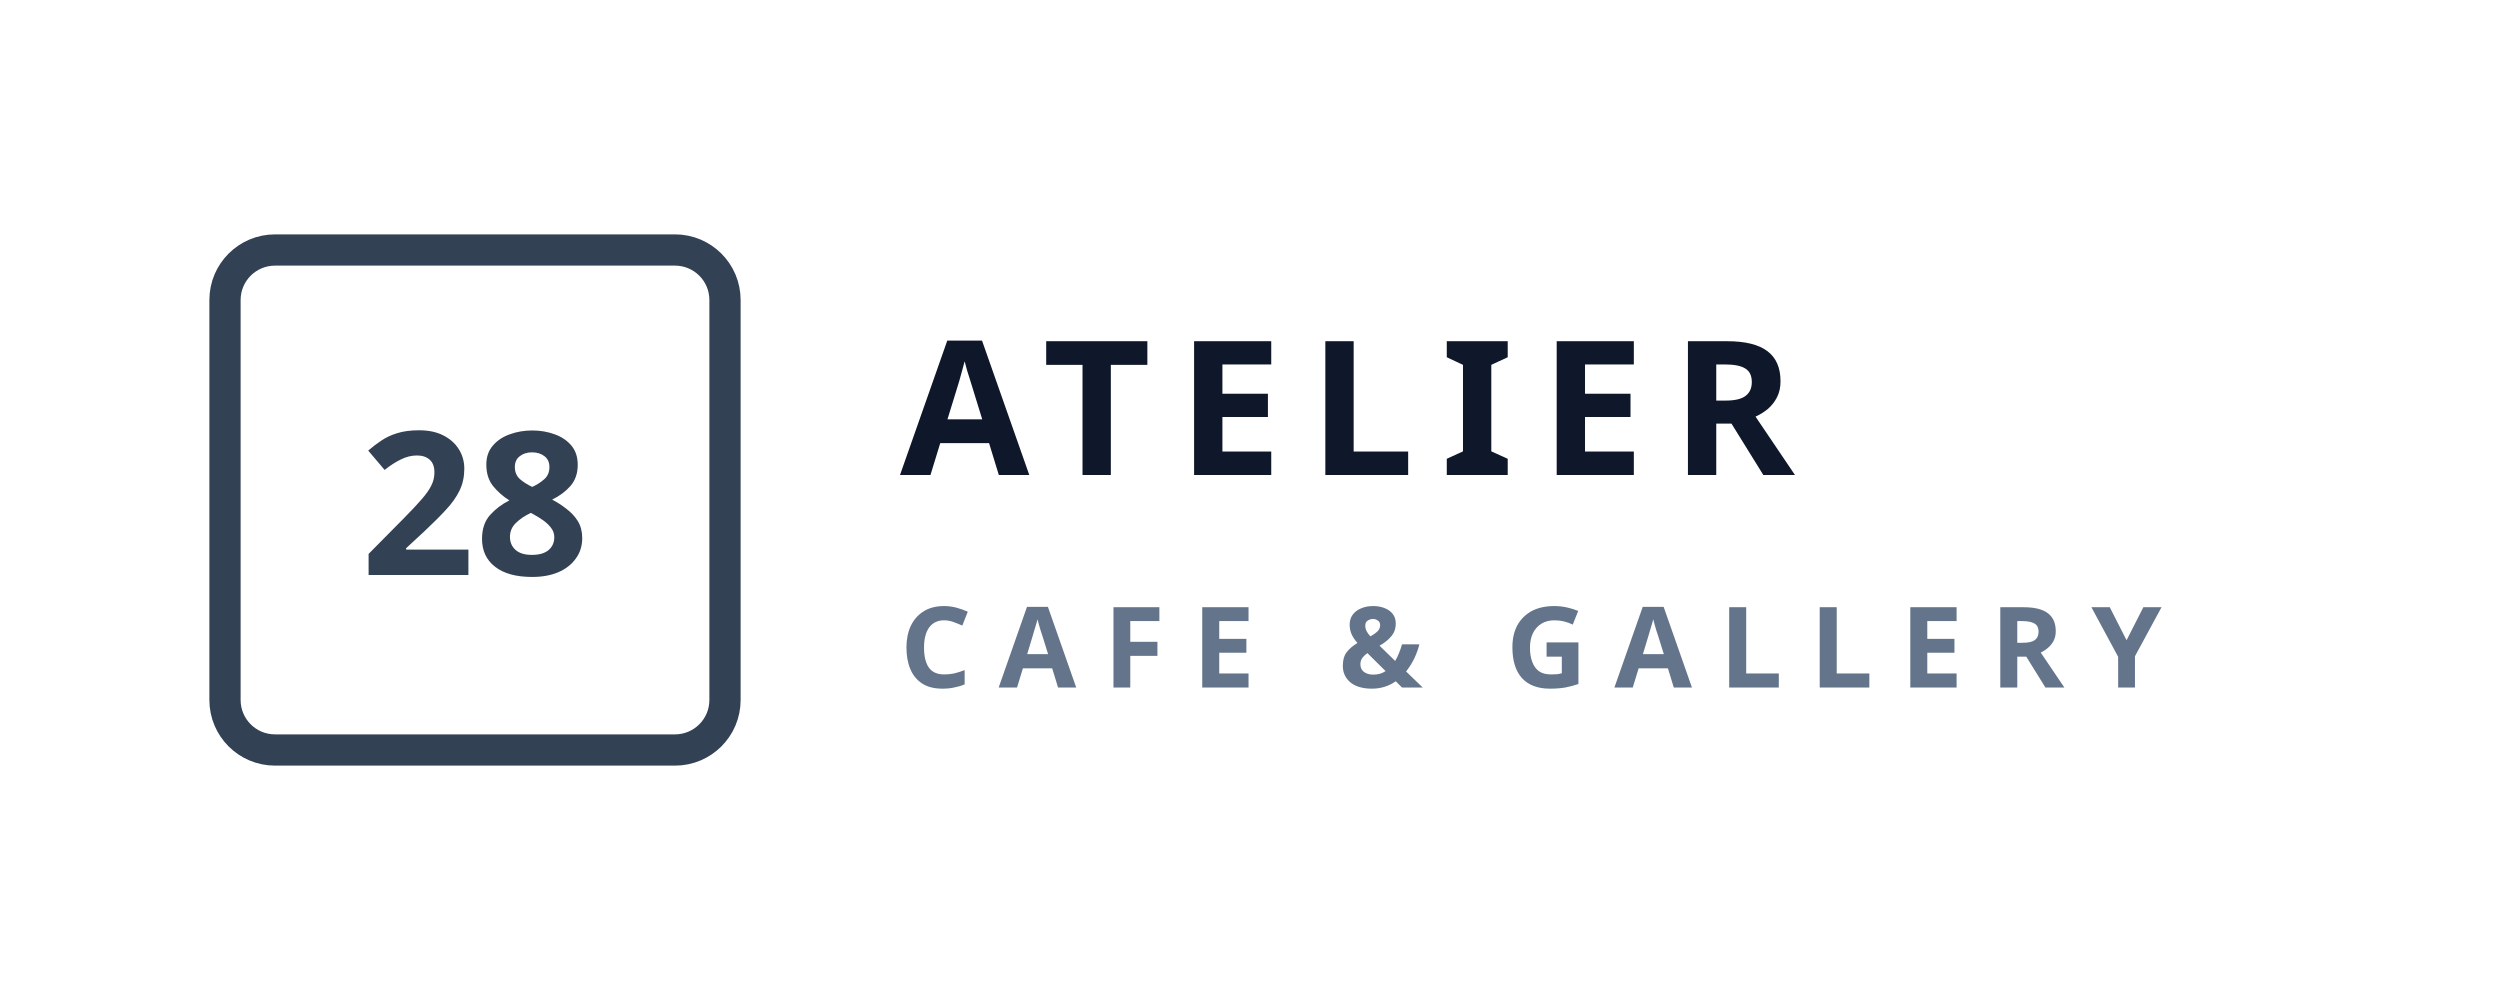
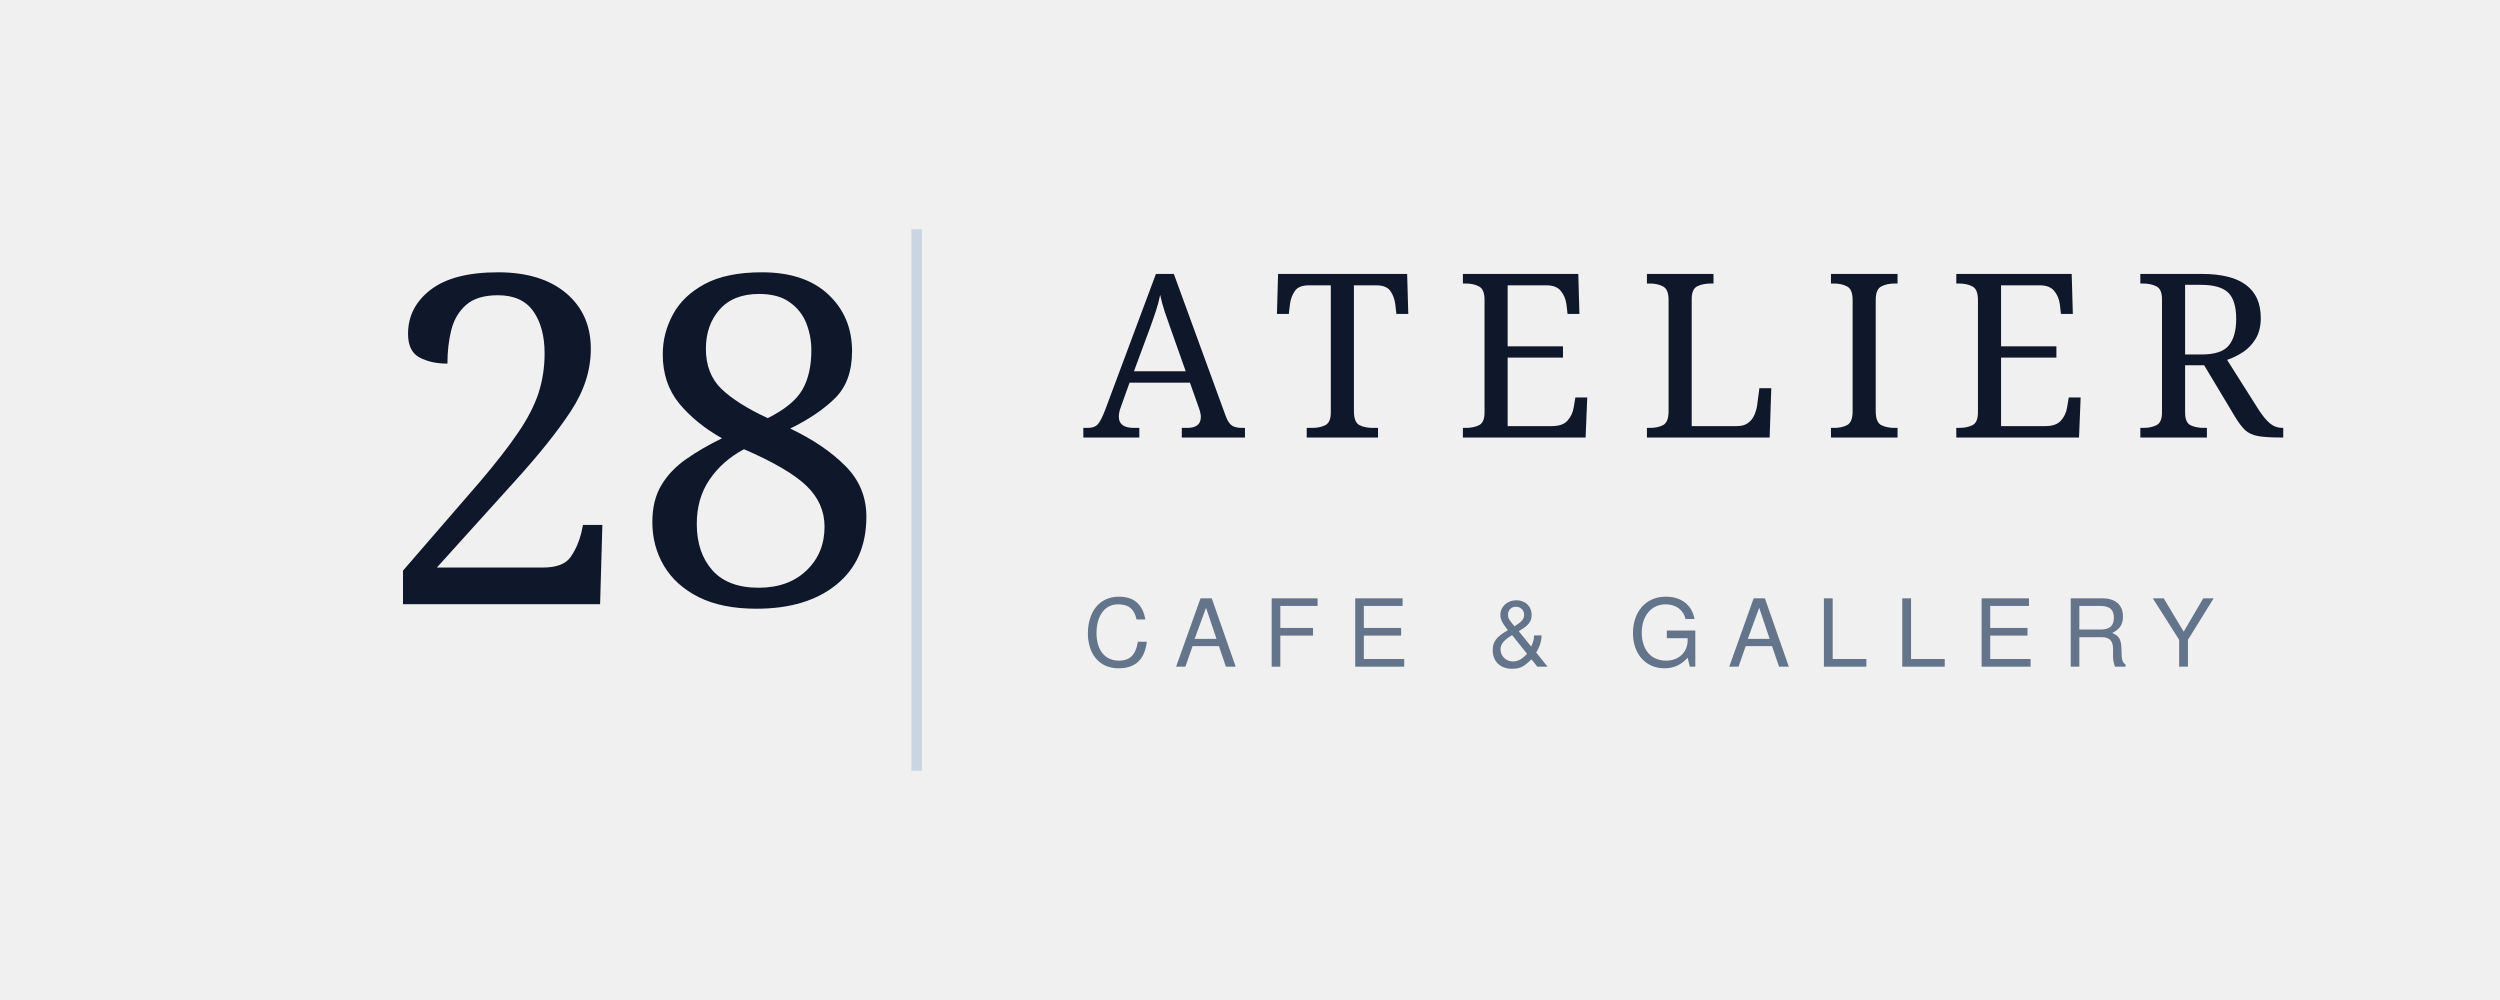
- <svg xmlns="http://www.w3.org/2000/svg" viewBox="0 0 200 80" role="img" aria-label="ATELIER 28">
-   <rect width="200" height="80" fill="#fff" />
-   <rect x="18" y="20" width="40" height="40" rx="4" fill="none" stroke="#334155" stroke-width="2.5" />
-   <text x="38" y="46" text-anchor="middle" font-family="'Hiragino Sans','Noto Sans JP',sans-serif" font-size="16" font-weight="800" fill="#334155">28</text>
-   <text x="72" y="38" font-family="'Hiragino Sans','Noto Sans JP',sans-serif" font-size="15" font-weight="800" letter-spacing="0.14em" fill="#0F172A">ATELIER</text>
-   <text x="72" y="55" font-family="'Hiragino Sans','Noto Sans JP',sans-serif" font-size="9" font-weight="600" letter-spacing="0.24em" fill="#64748B">CAFE &amp; GALLERY</text>
+ <svg xmlns="http://www.w3.org/2000/svg" viewBox="0 0 240 96" role="img" aria-label="ATELIER 28">
+   <text x="36" y="58" font-family="'Bodoni 72', Didot, Georgia, serif" font-size="44" font-weight="400" fill="#0F172A">28</text>
+   <line x1="88" y1="22" x2="88" y2="74" stroke="#CBD5E1" stroke-width="1" />
+   <text x="104" y="42" font-family="'Bodoni 72', Didot, Georgia, serif" font-size="22" font-weight="400" letter-spacing="0.18em" fill="#0F172A">ATELIER</text>
+   <text x="104" y="64" font-family="'Avenir Next', 'Helvetica Neue', sans-serif" font-size="9" font-weight="500" letter-spacing="0.28em" fill="#64748B">CAFE &amp; GALLERY</text>
</svg>
